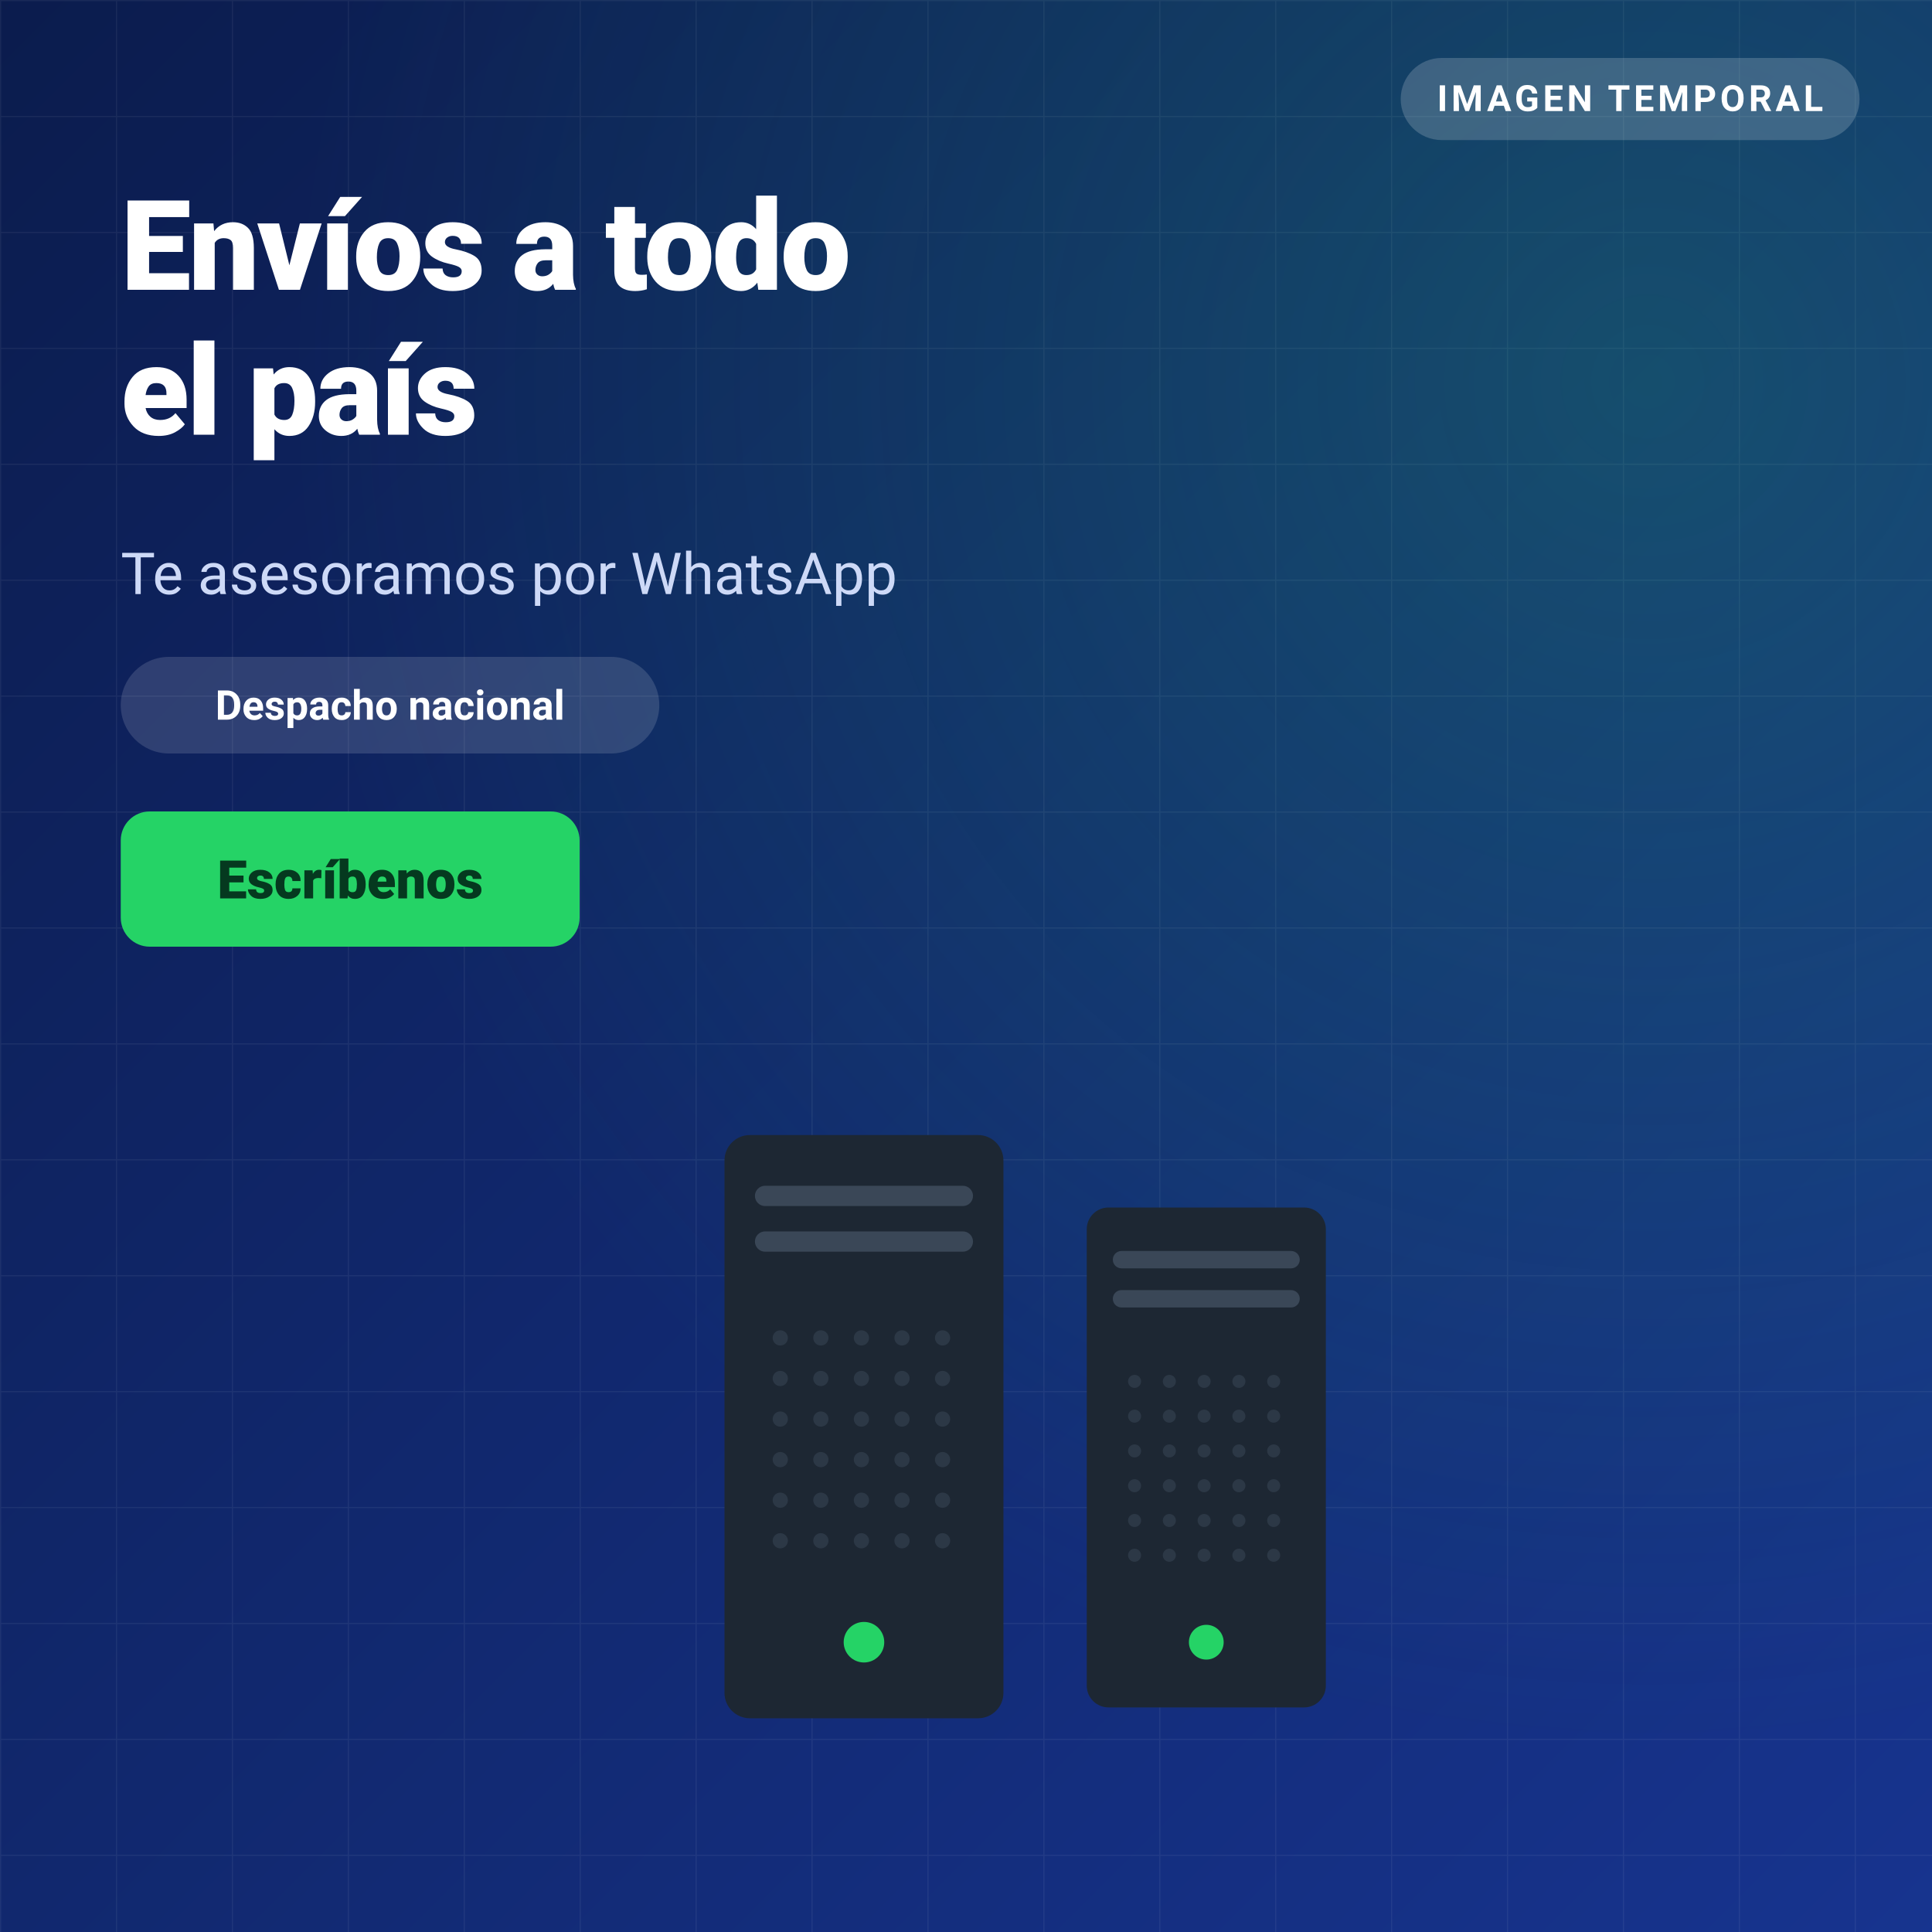
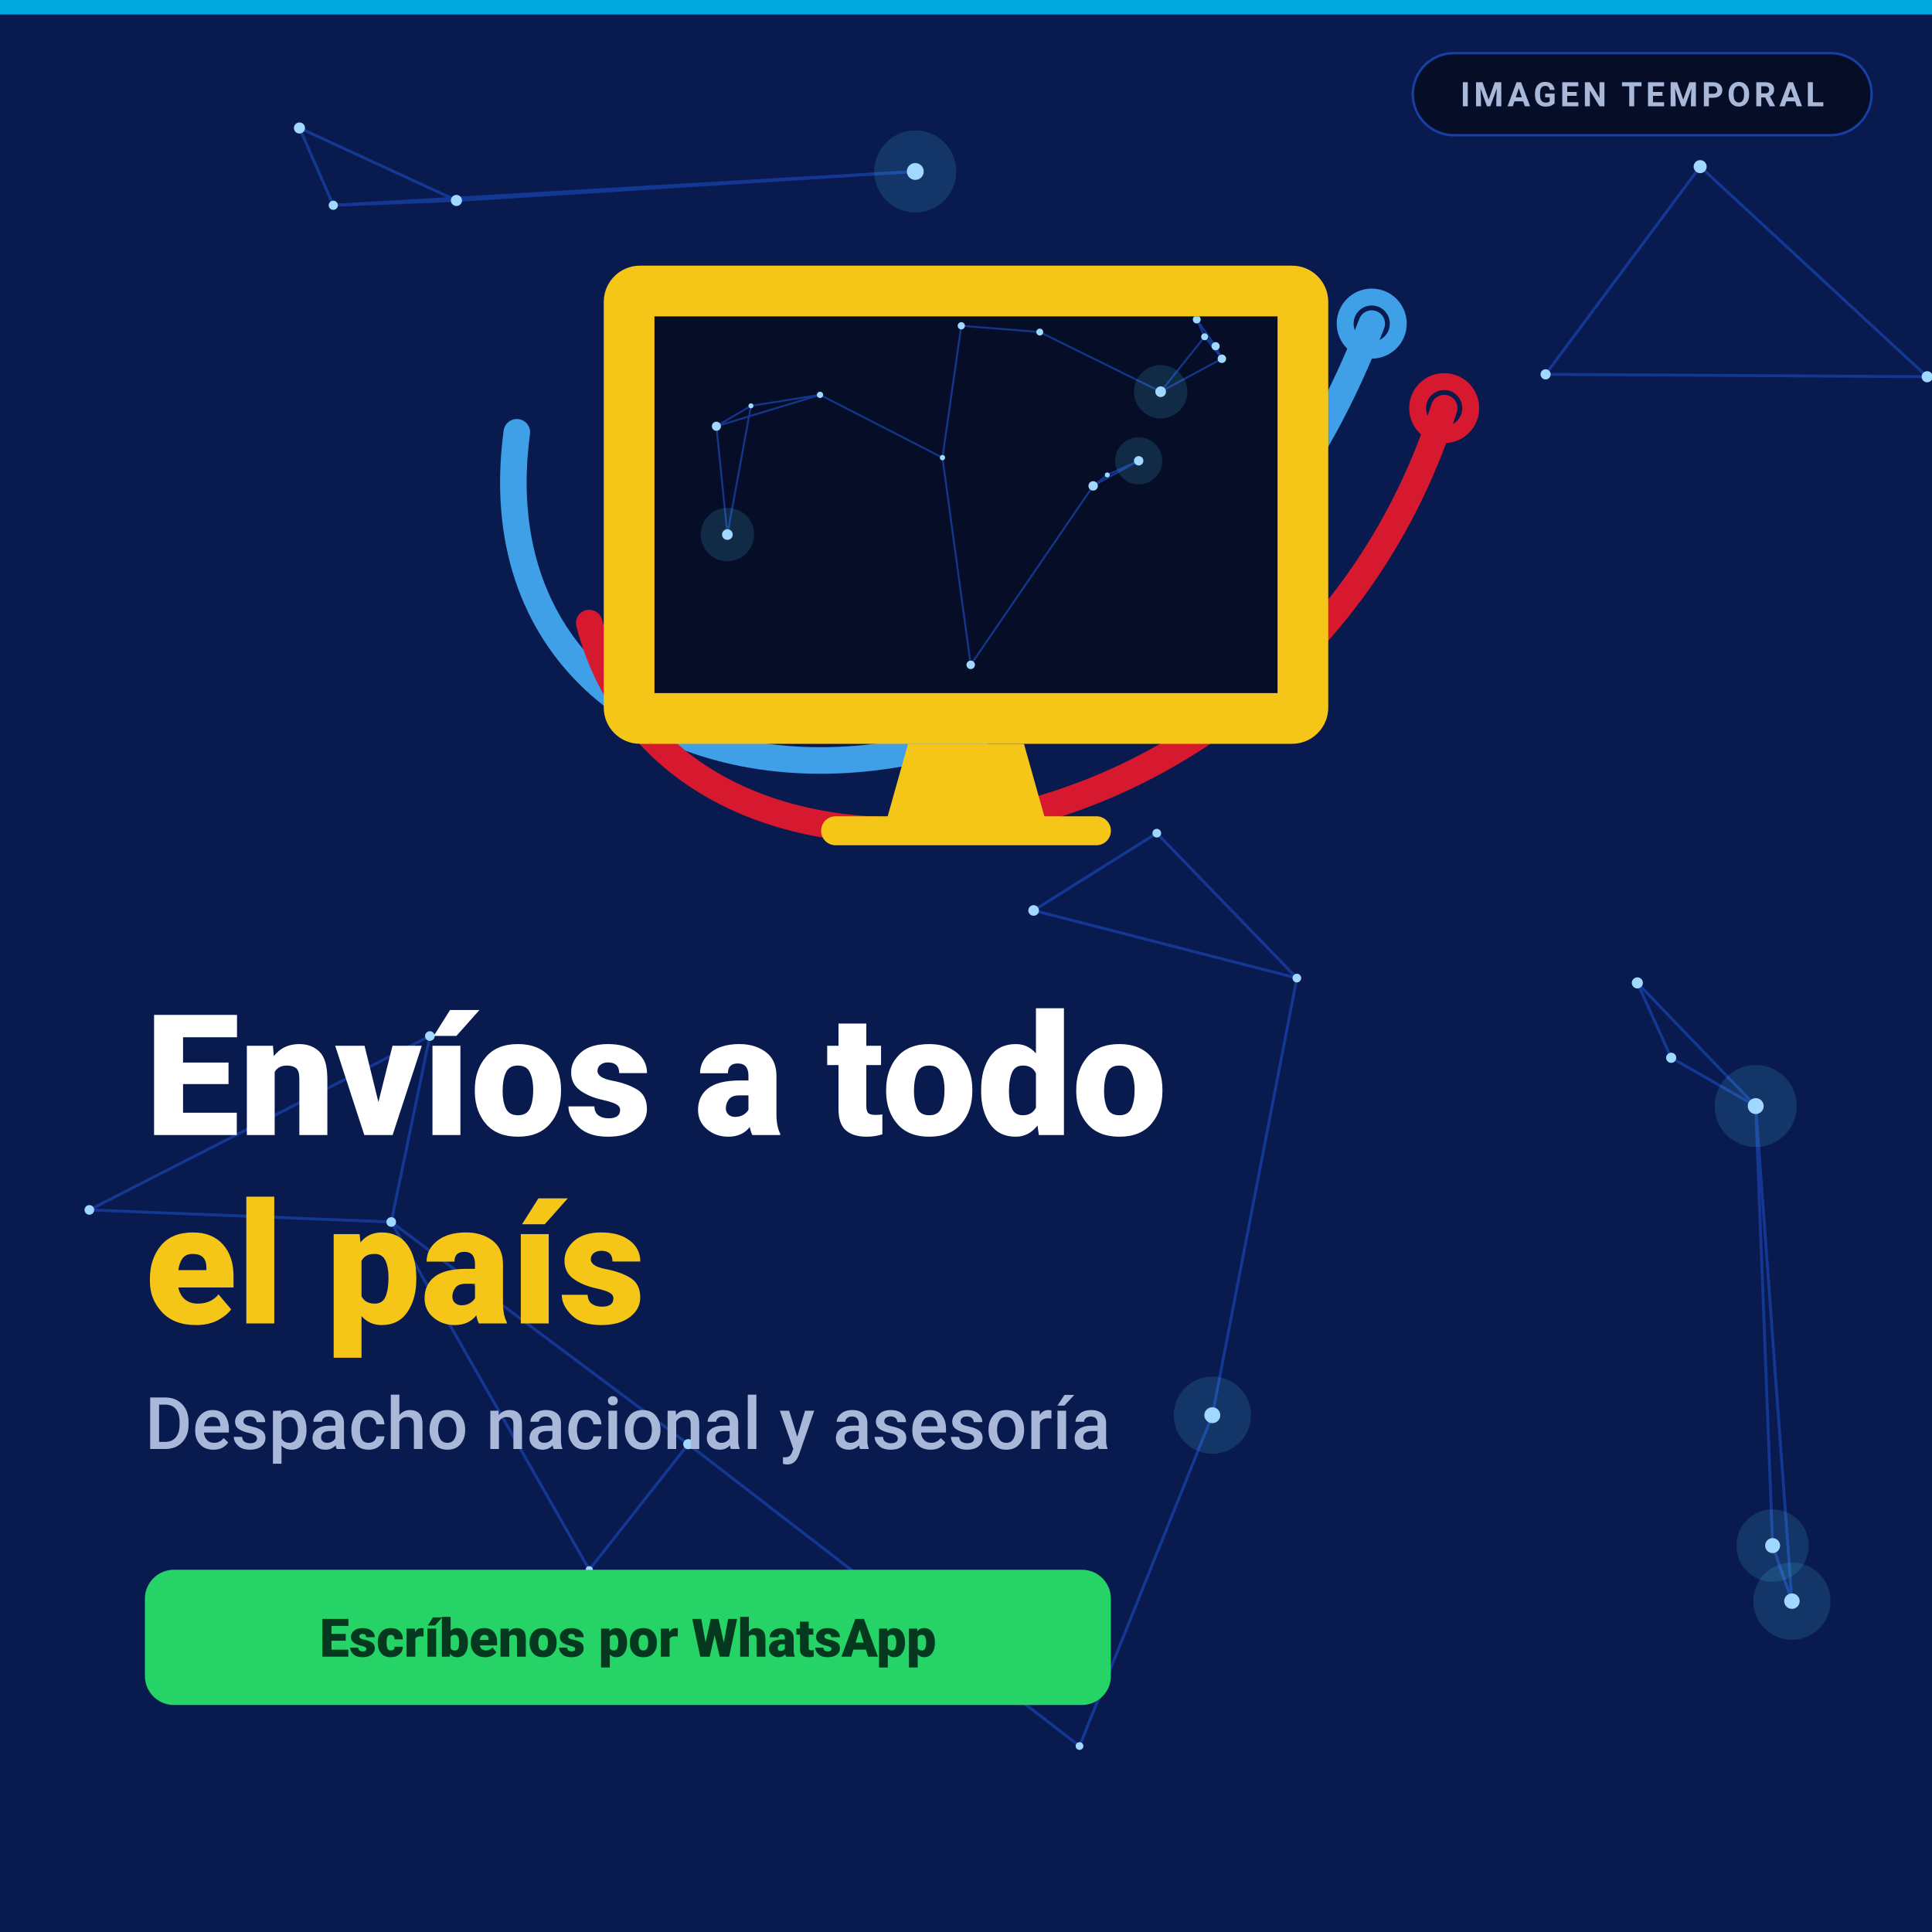
<svg xmlns="http://www.w3.org/2000/svg" viewBox="0 0 800 800" width="800" height="800">
-   <defs>
-     <linearGradient id="g" x1="0" y1="0" x2="1" y2="1">
-       <stop offset="0" stop-color="#0b1c4d" />
-       <stop offset="1" stop-color="#17348f" />
-     </linearGradient>
-     <radialGradient id="r" cx=".85" cy=".2" r=".7">
-       <stop offset="0" stop-color="#25d366" stop-opacity=".22" />
-       <stop offset="1" stop-color="#25d366" stop-opacity="0" />
-     </radialGradient>
-     <pattern id="p" width="48" height="48" patternUnits="userSpaceOnUse">
-       <path d="M48 0H0V48" fill="none" stroke="#ffffff" stroke-opacity=".06" />
-     </pattern>
-   </defs>
-   <rect width="800" height="800" fill="url(#g)" />
-   <rect width="800" height="800" fill="url(#p)" />
-   <rect width="800" height="800" fill="url(#r)" />
-   <g transform="translate(300,470)">
-     <rect x="0" y="0" width="115.5" height="241.5" rx="10.5" fill="#1d2733" />
-     <rect x="12.6" y="21.0" width="90.3" height="8.4" rx="4.2" fill="#3a4757" />
-     <rect x="12.6" y="39.9" width="90.3" height="8.4" rx="4.2" fill="#3a4757" />
-     <circle cx="57.75" cy="210.0" r="8.4" fill="#25d366" />
-     <g fill="#2c3846">
-       <circle cx="23.1" cy="84.0" r="3.15" />
-       <circle cx="39.9" cy="84.0" r="3.15" />
-       <circle cx="56.7" cy="84.0" r="3.15" />
-       <circle cx="73.5" cy="84.0" r="3.15" />
-       <circle cx="90.3" cy="84.0" r="3.15" />
-       <circle cx="23.1" cy="100.8" r="3.15" />
-       <circle cx="39.9" cy="100.8" r="3.15" />
-       <circle cx="56.7" cy="100.8" r="3.15" />
-       <circle cx="73.5" cy="100.8" r="3.15" />
-       <circle cx="90.3" cy="100.8" r="3.15" />
-       <circle cx="23.1" cy="117.6" r="3.15" />
-       <circle cx="39.9" cy="117.6" r="3.15" />
-       <circle cx="56.7" cy="117.6" r="3.15" />
-       <circle cx="73.5" cy="117.6" r="3.15" />
-       <circle cx="90.3" cy="117.6" r="3.15" />
-       <circle cx="23.1" cy="134.4" r="3.15" />
-       <circle cx="39.9" cy="134.4" r="3.15" />
-       <circle cx="56.7" cy="134.4" r="3.15" />
-       <circle cx="73.5" cy="134.4" r="3.15" />
-       <circle cx="90.3" cy="134.4" r="3.15" />
-       <circle cx="23.1" cy="151.2" r="3.15" />
-       <circle cx="39.9" cy="151.2" r="3.15" />
-       <circle cx="56.7" cy="151.2" r="3.15" />
-       <circle cx="73.5" cy="151.2" r="3.15" />
-       <circle cx="90.3" cy="151.2" r="3.15" />
-       <circle cx="23.1" cy="168.0" r="3.15" />
-       <circle cx="39.9" cy="168.0" r="3.15" />
-       <circle cx="56.7" cy="168.0" r="3.15" />
-       <circle cx="73.5" cy="168.0" r="3.15" />
-       <circle cx="90.3" cy="168.0" r="3.15" />
-     </g>
+   <rect width="800" height="800" fill="#081A4E" />
+   <g stroke="#183FA5" stroke-width="1.2" opacity=".8">
+     <line x1="189" y1="83" x2="124" y2="53" />
+     <line x1="189" y1="83" x2="138" y2="85" />
+     <line x1="189" y1="83" x2="379" y2="71" />
+     <line x1="124" y1="53" x2="138" y2="85" />
+     <line x1="734" y1="640" x2="742" y2="663" />
+     <line x1="734" y1="640" x2="727" y2="458" />
+     <line x1="178" y1="429" x2="37" y2="501" />
+     <line x1="178" y1="429" x2="162" y2="506" />
+     <line x1="138" y1="85" x2="379" y2="71" />
+     <line x1="742" y1="663" x2="727" y2="458" />
+     <line x1="640" y1="155" x2="704" y2="69" />
+     <line x1="640" y1="155" x2="798" y2="156" />
+     <line x1="502" y1="586" x2="537" y2="405" />
+     <line x1="502" y1="586" x2="447" y2="723" />
+     <line x1="704" y1="69" x2="798" y2="156" />
+     <line x1="537" y1="405" x2="479" y2="345" />
+     <line x1="537" y1="405" x2="428" y2="377" />
+     <line x1="692" y1="438" x2="727" y2="458" />
+     <line x1="692" y1="438" x2="678" y2="407" />
+     <line x1="727" y1="458" x2="678" y2="407" />
+     <line x1="479" y1="345" x2="428" y2="377" />
+     <line x1="244" y1="650" x2="162" y2="506" />
+     <line x1="244" y1="650" x2="285" y2="598" />
+     <line x1="37" y1="501" x2="162" y2="506" />
+     <line x1="162" y1="506" x2="285" y2="598" />
+     <line x1="285" y1="598" x2="447" y2="723" />
  </g>
-   <g transform="translate(450,500)">
-     <rect x="0" y="0" width="99.0" height="207.0" rx="9.0" fill="#1d2733" />
-     <rect x="10.8" y="18.0" width="77.4" height="7.2" rx="3.6" fill="#3a4757" />
-     <rect x="10.8" y="34.2" width="77.4" height="7.2" rx="3.6" fill="#3a4757" />
-     <circle cx="49.5" cy="180.0" r="7.2" fill="#25d366" />
-     <g fill="#2c3846">
-       <circle cx="19.8" cy="72.0" r="2.7" />
-       <circle cx="34.2" cy="72.0" r="2.7" />
-       <circle cx="48.6" cy="72.0" r="2.7" />
-       <circle cx="63.0" cy="72.0" r="2.7" />
-       <circle cx="77.4" cy="72.0" r="2.7" />
-       <circle cx="19.8" cy="86.4" r="2.7" />
-       <circle cx="34.2" cy="86.4" r="2.7" />
-       <circle cx="48.6" cy="86.4" r="2.7" />
-       <circle cx="63.0" cy="86.4" r="2.7" />
-       <circle cx="77.4" cy="86.4" r="2.7" />
-       <circle cx="19.8" cy="100.8" r="2.7" />
-       <circle cx="34.2" cy="100.8" r="2.7" />
-       <circle cx="48.6" cy="100.8" r="2.7" />
-       <circle cx="63.0" cy="100.8" r="2.7" />
-       <circle cx="77.4" cy="100.8" r="2.7" />
-       <circle cx="19.8" cy="115.2" r="2.7" />
-       <circle cx="34.2" cy="115.2" r="2.7" />
-       <circle cx="48.6" cy="115.2" r="2.7" />
-       <circle cx="63.0" cy="115.2" r="2.7" />
-       <circle cx="77.4" cy="115.2" r="2.7" />
-       <circle cx="19.8" cy="129.6" r="2.7" />
-       <circle cx="34.2" cy="129.6" r="2.7" />
-       <circle cx="48.6" cy="129.6" r="2.7" />
-       <circle cx="63.0" cy="129.6" r="2.7" />
-       <circle cx="77.4" cy="129.6" r="2.7" />
-       <circle cx="19.8" cy="144.0" r="2.7" />
-       <circle cx="34.2" cy="144.0" r="2.7" />
-       <circle cx="48.6" cy="144.0" r="2.7" />
-       <circle cx="63.0" cy="144.0" r="2.7" />
-       <circle cx="77.4" cy="144.0" r="2.7" />
-     </g>
+   <circle cx="734" cy="640" r="15" fill="#4CC3F0" opacity=".16" />
+   <circle cx="742" cy="663" r="16" fill="#4CC3F0" opacity=".16" />
+   <circle cx="502" cy="586" r="16" fill="#4CC3F0" opacity=".16" />
+   <circle cx="379" cy="71" r="17" fill="#4CC3F0" opacity=".16" />
+   <circle cx="727" cy="458" r="17" fill="#4CC3F0" opacity=".16" />
+   <circle cx="189" cy="83" r="2.3" fill="#A0D8FF" />
+   <circle cx="124" cy="53" r="2.3" fill="#A0D8FF" />
+   <circle cx="734" cy="640" r="3.1" fill="#A0D8FF" />
+   <circle cx="178" cy="429" r="2.0" fill="#A0D8FF" />
+   <circle cx="138" cy="85" r="1.9" fill="#A0D8FF" />
+   <circle cx="742" cy="663" r="3.2" fill="#A0D8FF" />
+   <circle cx="640" cy="155" r="2.1" fill="#A0D8FF" />
+   <circle cx="502" cy="586" r="3.3" fill="#A0D8FF" />
+   <circle cx="704" cy="69" r="2.7" fill="#A0D8FF" />
+   <circle cx="537" cy="405" r="1.8" fill="#A0D8FF" />
+   <circle cx="379" cy="71" r="3.5" fill="#A0D8FF" />
+   <circle cx="692" cy="438" r="2.1" fill="#A0D8FF" />
+   <circle cx="727" cy="458" r="3.3" fill="#A0D8FF" />
+   <circle cx="678" cy="407" r="2.3" fill="#A0D8FF" />
+   <circle cx="479" cy="345" r="1.8" fill="#A0D8FF" />
+   <circle cx="244" cy="650" r="1.5" fill="#A0D8FF" />
+   <circle cx="37" cy="501" r="2.0" fill="#A0D8FF" />
+   <circle cx="428" cy="377" r="2.2" fill="#A0D8FF" />
+   <circle cx="798" cy="156" r="2.3" fill="#A0D8FF" />
+   <circle cx="162" cy="506" r="2.0" fill="#A0D8FF" />
+   <circle cx="285" cy="598" r="2.1" fill="#A0D8FF" />
+   <circle cx="447" cy="723" r="1.6" fill="#A0D8FF" />
+   <rect width="800" height="6" fill="#00A8E0" />
+   <g transform="translate(250,110)">
+     <path d="M-36 69 C -60 248, 225 267, 318 24" fill="none" stroke="#3FA0E8" stroke-width="11" stroke-linecap="round" />
+     <path d="M-6 148 C 30 287, 285 257, 348 59" fill="none" stroke="#D7192F" stroke-width="11" stroke-linecap="round" />
+     <circle cx="318" cy="24" r="11" fill="none" stroke="#3FA0E8" stroke-width="7" />
+     <circle cx="348" cy="59" r="11" fill="none" stroke="#D7192F" stroke-width="7" />
+     <rect width="300" height="198" rx="15" fill="#F5C518" />
+     <svg x="21" y="21" width="258" height="156" viewBox="0 0 400 240" preserveAspectRatio="xMidYMid slice">
+       <rect width="400" height="240" fill="#060E27" />
+       <g stroke="#183FA5" stroke-width="1.2" opacity=".8">
+         <line x1="185" y1="90" x2="203" y2="222" />
+         <line x1="185" y1="90" x2="107" y2="50" />
+         <line x1="185" y1="90" x2="197" y2="6" />
+         <line x1="347" y1="2" x2="359" y2="19" />
+         <line x1="347" y1="2" x2="352" y2="13" />
+         <line x1="359" y1="19" x2="352" y2="13" />
+         <line x1="359" y1="19" x2="363" y2="27" />
+         <line x1="247" y1="10" x2="324" y2="48" />
+         <line x1="247" y1="10" x2="197" y2="6" />
+         <line x1="281" y1="108" x2="203" y2="222" />
+         <line x1="281" y1="108" x2="310" y2="92" />
+         <line x1="281" y1="108" x2="290" y2="101" />
+         <line x1="63" y1="57" x2="41" y2="70" />
+         <line x1="63" y1="57" x2="107" y2="50" />
+         <line x1="63" y1="57" x2="48" y2="139" />
+         <line x1="310" y1="92" x2="290" y2="101" />
+         <line x1="41" y1="70" x2="107" y2="50" />
+         <line x1="41" y1="70" x2="48" y2="139" />
+         <line x1="324" y1="48" x2="352" y2="13" />
+         <line x1="324" y1="48" x2="363" y2="27" />
+         <line x1="352" y1="13" x2="363" y2="27" />
+       </g>
+       <circle cx="310" cy="92" r="15" fill="#4CC3F0" opacity=".16" />
+       <circle cx="324" cy="48" r="17" fill="#4CC3F0" opacity=".16" />
+       <circle cx="48" cy="139" r="17" fill="#4CC3F0" opacity=".16" />
+       <circle cx="185" cy="90" r="1.7" fill="#A0D8FF" />
+       <circle cx="347" cy="2" r="2.5" fill="#A0D8FF" />
+       <circle cx="359" cy="19" r="2.6" fill="#A0D8FF" />
+       <circle cx="247" cy="10" r="2.2" fill="#A0D8FF" />
+       <circle cx="281" cy="108" r="3.0" fill="#A0D8FF" />
+       <circle cx="63" cy="57" r="1.6" fill="#A0D8FF" />
+       <circle cx="203" cy="222" r="2.7" fill="#A0D8FF" />
+       <circle cx="310" cy="92" r="3.0" fill="#A0D8FF" />
+       <circle cx="41" cy="70" r="2.9" fill="#A0D8FF" />
+       <circle cx="290" cy="101" r="1.6" fill="#A0D8FF" />
+       <circle cx="107" cy="50" r="2.0" fill="#A0D8FF" />
+       <circle cx="324" cy="48" r="3.4" fill="#A0D8FF" />
+       <circle cx="352" cy="13" r="2.2" fill="#A0D8FF" />
+       <circle cx="197" cy="6" r="2.3" fill="#A0D8FF" />
+       <circle cx="363" cy="27" r="2.7" fill="#A0D8FF" />
+       <circle cx="48" cy="139" r="3.4" fill="#A0D8FF" />
+     </svg>
+     <path d="M126 198 h48 l9 32 h-66 z" fill="#F5C518" />
+     <rect x="90" y="228" width="120" height="12" rx="6" fill="#F5C518" />
  </g>
-   <text x="50" y="120" fill="#ffffff" font-size="52" font-weight="800" font-family="Segoe UI, Roboto, Helvetica, Arial, sans-serif" letter-spacing="-1">Envíos a todo</text>
-   <text x="50" y="180" fill="#ffffff" font-size="52" font-weight="800" font-family="Segoe UI, Roboto, Helvetica, Arial, sans-serif" letter-spacing="-1">el país</text>
-   <text x="50" y="246" fill="#cdd9f7" font-size="24" font-family="Segoe UI, Roboto, Helvetica, Arial, sans-serif">Te asesoramos por WhatsApp</text>
-   <rect x="50" y="272" width="223" height="40" rx="20" fill="#ffffff" opacity=".14" />
-   <text x="161.5" y="298" fill="#ffffff" font-size="17" font-weight="600" font-family="Segoe UI, Roboto, Helvetica, Arial, sans-serif" text-anchor="middle">Despacho nacional</text>
-   <rect x="50" y="336" width="190" height="56" rx="12" fill="#25d366" />
-   <text x="145.0" y="372" fill="#05391f" font-size="22" font-weight="800" font-family="Segoe UI, Roboto, Helvetica, Arial, sans-serif" text-anchor="middle">Escríbenos</text>
-   <g>
-     <rect x="580" y="24" width="190" height="34" rx="17" fill="#ffffff" opacity=".18" />
-     <text x="675" y="46" fill="#ffffff" font-size="15" font-weight="700" font-family="Segoe UI, Roboto, Helvetica, Arial, sans-serif" text-anchor="middle" letter-spacing="1.5">IMAGEN TEMPORAL</text>
-   </g>
+   <text x="60" y="470" fill="#FFFFFF" font-size="70" font-weight="800" font-family="Montserrat, 'Segoe UI', Roboto, Helvetica, Arial, sans-serif">Envíos a todo</text>
+   <text x="60" y="548" fill="#F5C518" font-size="70" font-weight="800" font-family="Montserrat, 'Segoe UI', Roboto, Helvetica, Arial, sans-serif">el país</text>
+   <text x="60" y="600" fill="#A9B8D9" font-size="30" font-weight="500" font-family="Montserrat, 'Segoe UI', Roboto, Helvetica, Arial, sans-serif">Despacho nacional y asesoría</text>
+   <rect x="60" y="650" width="400" height="56" rx="12" fill="#25D366" />
+   <text x="260.0" y="686" fill="#05391F" font-size="22" font-weight="800" font-family="Montserrat, 'Segoe UI', Roboto, Helvetica, Arial, sans-serif" text-anchor="middle">Escríbenos por WhatsApp</text>
+   <rect x="585" y="22" width="190" height="34" rx="17" fill="#060E27" stroke="#183FA5" />
+   <text x="680" y="44" fill="#A9B8D9" font-size="14" font-weight="700" font-family="Montserrat, 'Segoe UI', Roboto, Helvetica, Arial, sans-serif" text-anchor="middle" letter-spacing="1.5">IMAGEN TEMPORAL</text>
</svg>
